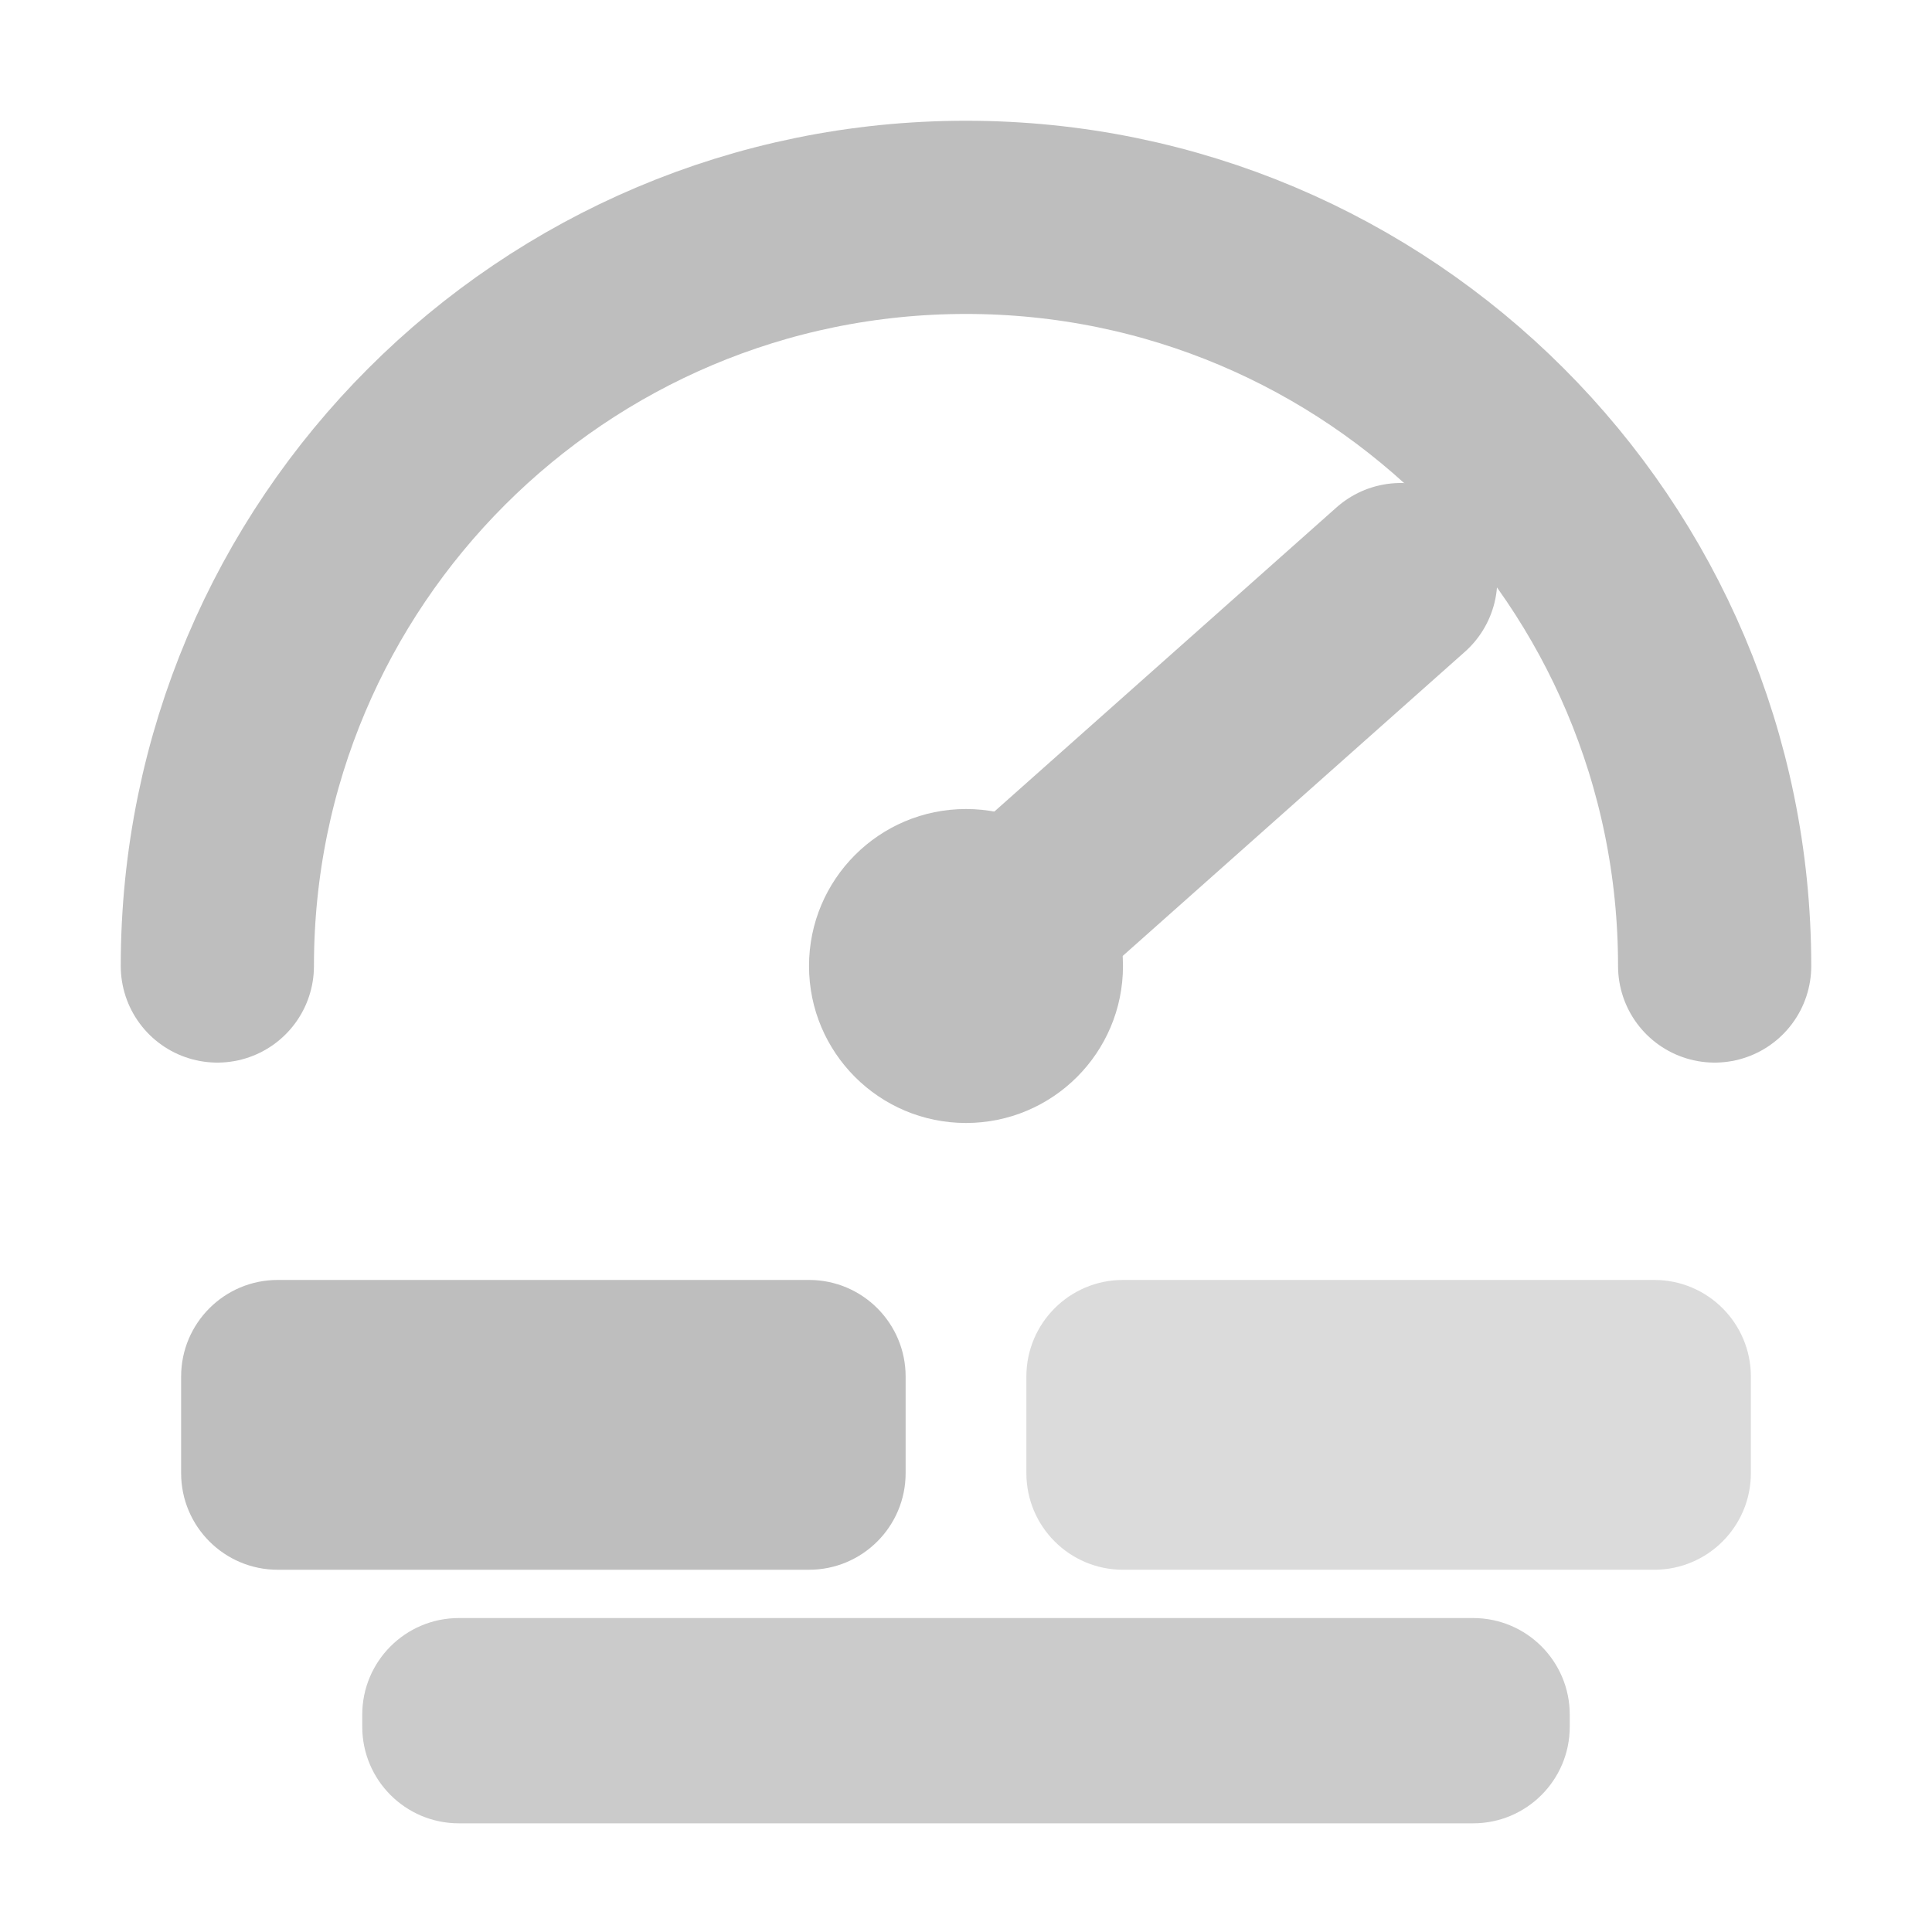
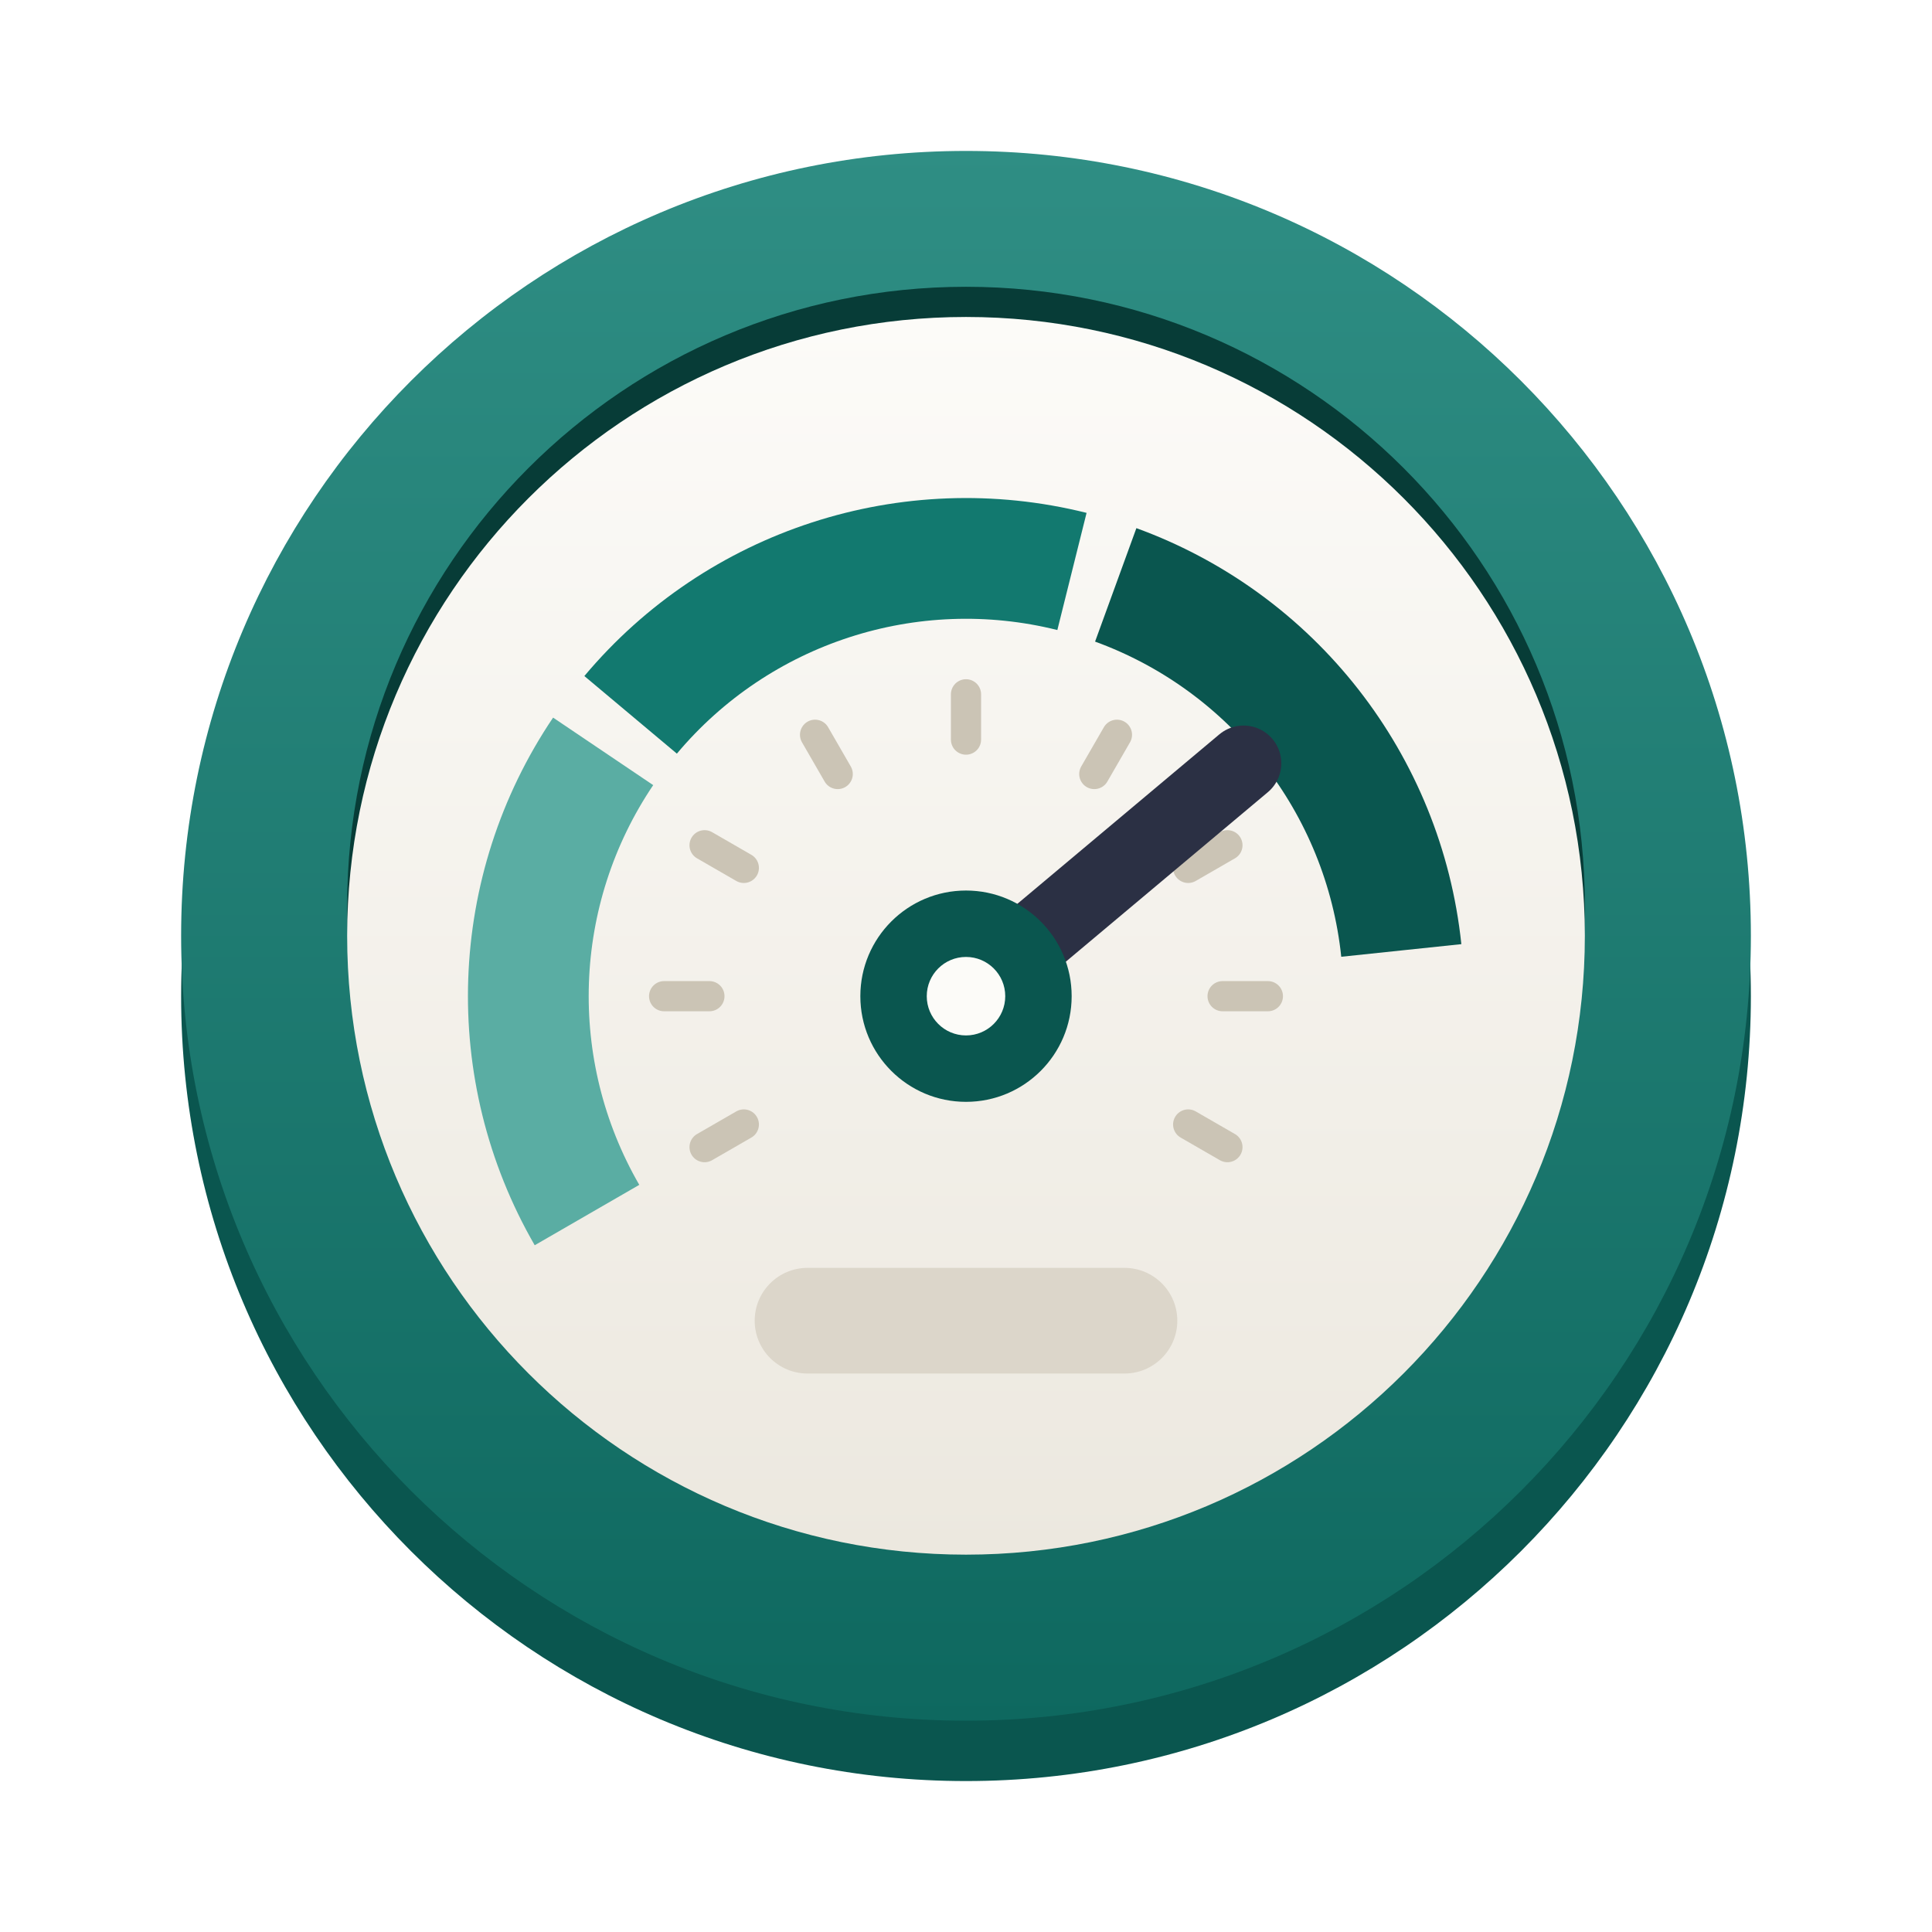
- <svg xmlns="http://www.w3.org/2000/svg" width="16" height="16" viewBox="0 0 16 16">
-   <path d="M1.8 8A6.2 6.2 0 0 1 14.2 8" fill="none" stroke="#bebebe" stroke-width="1.6" stroke-linecap="round" />
-   <path d="M8 8l3.6-3.2" fill="none" stroke="#bebebe" stroke-width="1.6" stroke-linecap="round" />
-   <circle cx="8" cy="8" r="1.3" fill="#bebebe" />
-   <rect x="1.5" y="10.6" width="6" height="2.4" rx="0.8" fill="#bebebe" />
-   <rect x="8.5" y="10.6" width="6" height="2.4" rx="0.8" fill="#bebebe" opacity="0.55" />
-   <rect x="3" y="13.4" width="10" height="1.7" rx="0.8" fill="#bebebe" opacity="0.8" />
+ <svg xmlns="http://www.w3.org/2000/svg" width="128" height="128" viewBox="0 0 128 128">
+   <defs>
+     <linearGradient id="G1" x1="0" y1="0" x2="0" y2="1">
+       <stop offset="0" stop-color="#2F8E84" />
+       <stop offset="1" stop-color="#0E685F" />
+     </linearGradient>
+     <linearGradient id="G2" x1="0" y1="0" x2="0" y2="1">
+       <stop offset="0" stop-color="#FCFBF8" />
+       <stop offset="1" stop-color="#ECE8DF" />
+     </linearGradient>
+   </defs>
+   <circle cx="64" cy="66" r="52" fill="#0A564F" />
+   <circle cx="64" cy="62" r="52" fill="url(#G1)" />
+   <circle cx="64" cy="60" r="41" fill="#073C37" />
+   <circle cx="64" cy="62" r="41" fill="url(#G2)" />
+   <path d="M38.89 80.50 A29 29 0 0 1 39.96 49.78" fill="none" stroke="#5AADA3" stroke-width="8" stroke-linecap="butt" stroke-linejoin="round" />
+   <path d="M41.78 47.36 A29 29 0 0 1 71.02 37.86" fill="none" stroke="#12796F" stroke-width="8" stroke-linecap="butt" stroke-linejoin="round" />
+   <path d="M73.92 38.75 A29 29 0 0 1 92.84 62.97" fill="none" stroke="#0A564F" stroke-width="8" stroke-linecap="butt" stroke-linejoin="round" />
+   <path d="M46.68 76.00 L49.28 74.50" fill="none" stroke="#CBC4B5" stroke-width="2" stroke-linecap="round" stroke-linejoin="round" />
+   <path d="M44.00 66.00 L47.00 66.00" fill="none" stroke="#CBC4B5" stroke-width="2" stroke-linecap="round" stroke-linejoin="round" />
+   <path d="M46.68 56.00 L49.28 57.50" fill="none" stroke="#CBC4B5" stroke-width="2" stroke-linecap="round" stroke-linejoin="round" />
+   <path d="M54.00 48.68 L55.50 51.28" fill="none" stroke="#CBC4B5" stroke-width="2" stroke-linecap="round" stroke-linejoin="round" />
+   <path d="M64.00 46.00 L64.00 49.00" fill="none" stroke="#CBC4B5" stroke-width="2" stroke-linecap="round" stroke-linejoin="round" />
+   <path d="M74.00 48.68 L72.50 51.28" fill="none" stroke="#CBC4B5" stroke-width="2" stroke-linecap="round" stroke-linejoin="round" />
+   <path d="M81.32 56.00 L78.72 57.50" fill="none" stroke="#CBC4B5" stroke-width="2" stroke-linecap="round" stroke-linejoin="round" />
+   <path d="M84.00 66.00 L81.00 66.00" fill="none" stroke="#CBC4B5" stroke-width="2" stroke-linecap="round" stroke-linejoin="round" />
+   <path d="M81.32 76.00 L78.72 74.50" fill="none" stroke="#CBC4B5" stroke-width="2" stroke-linecap="round" stroke-linejoin="round" />
+   <path d="M64 66 L82.39 50.57" fill="none" stroke="#2B3044" stroke-width="5" stroke-linecap="round" stroke-linejoin="round" />
+   <circle cx="64" cy="66" r="7" fill="#0A564F" />
+   <circle cx="64" cy="66" r="2.6" fill="#FCFBF8" />
+   <rect x="50" y="84" width="28" height="7" rx="3.5" fill="#DCD6CA" />
</svg>
